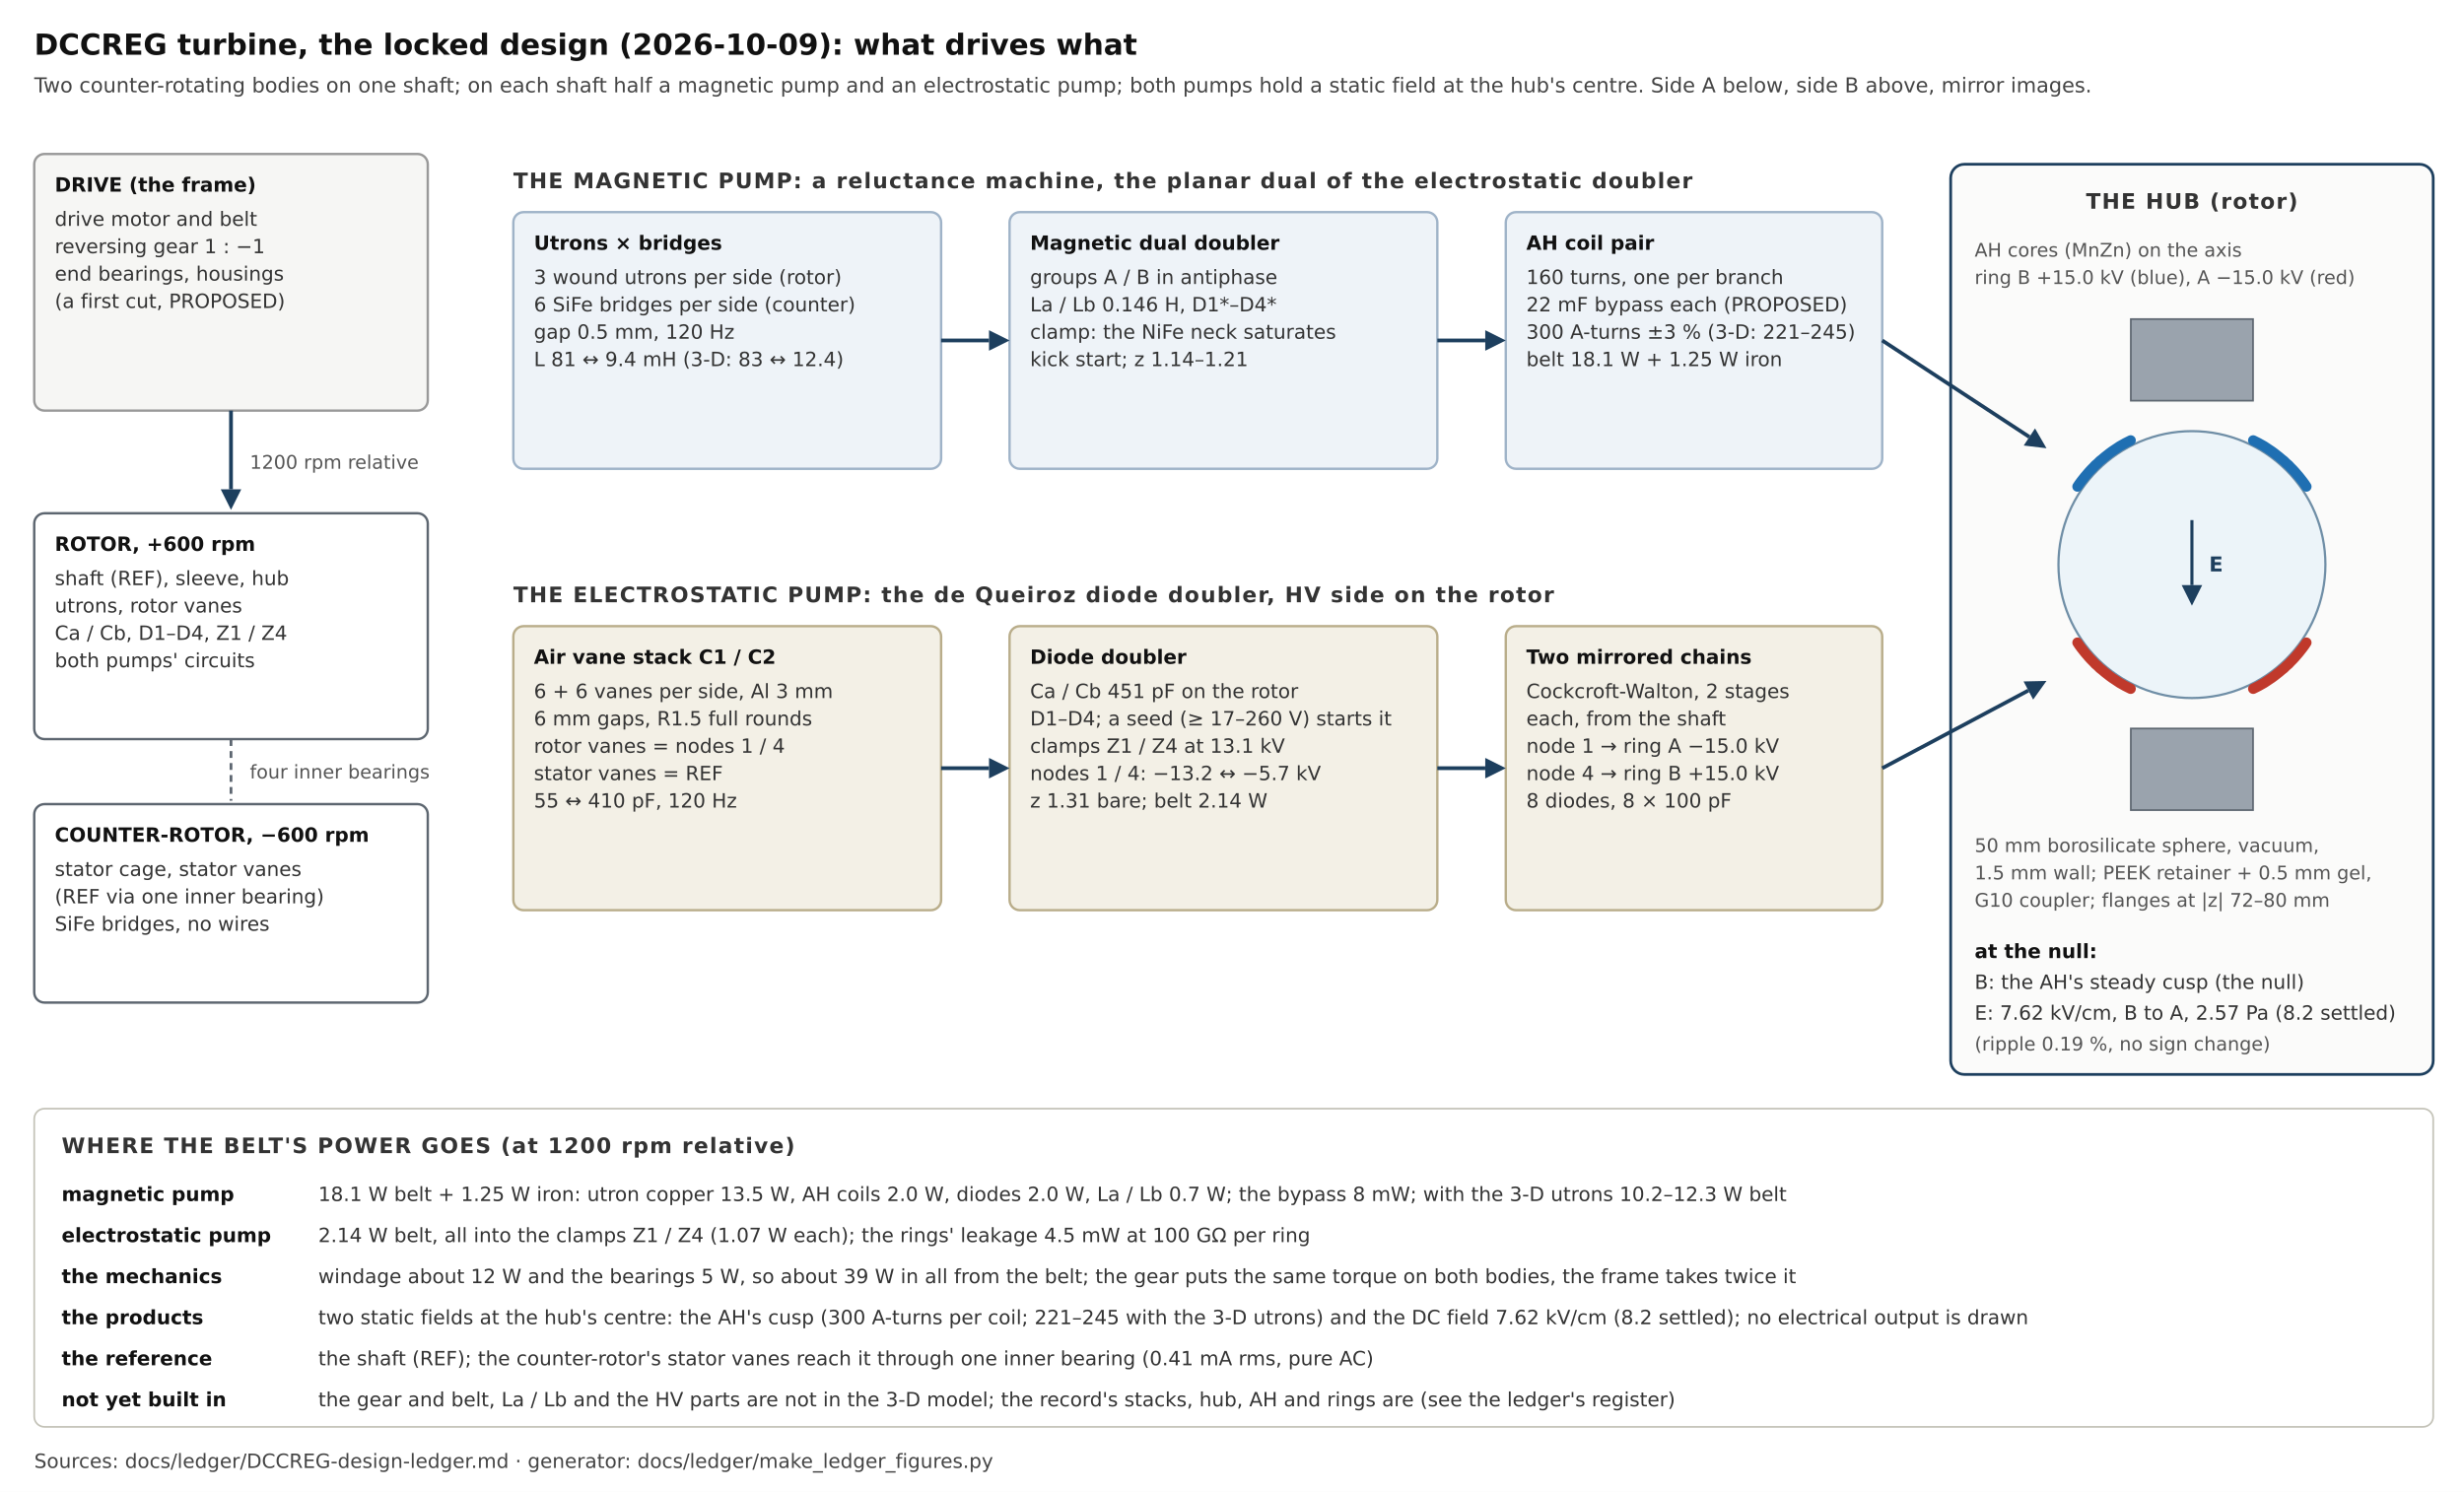
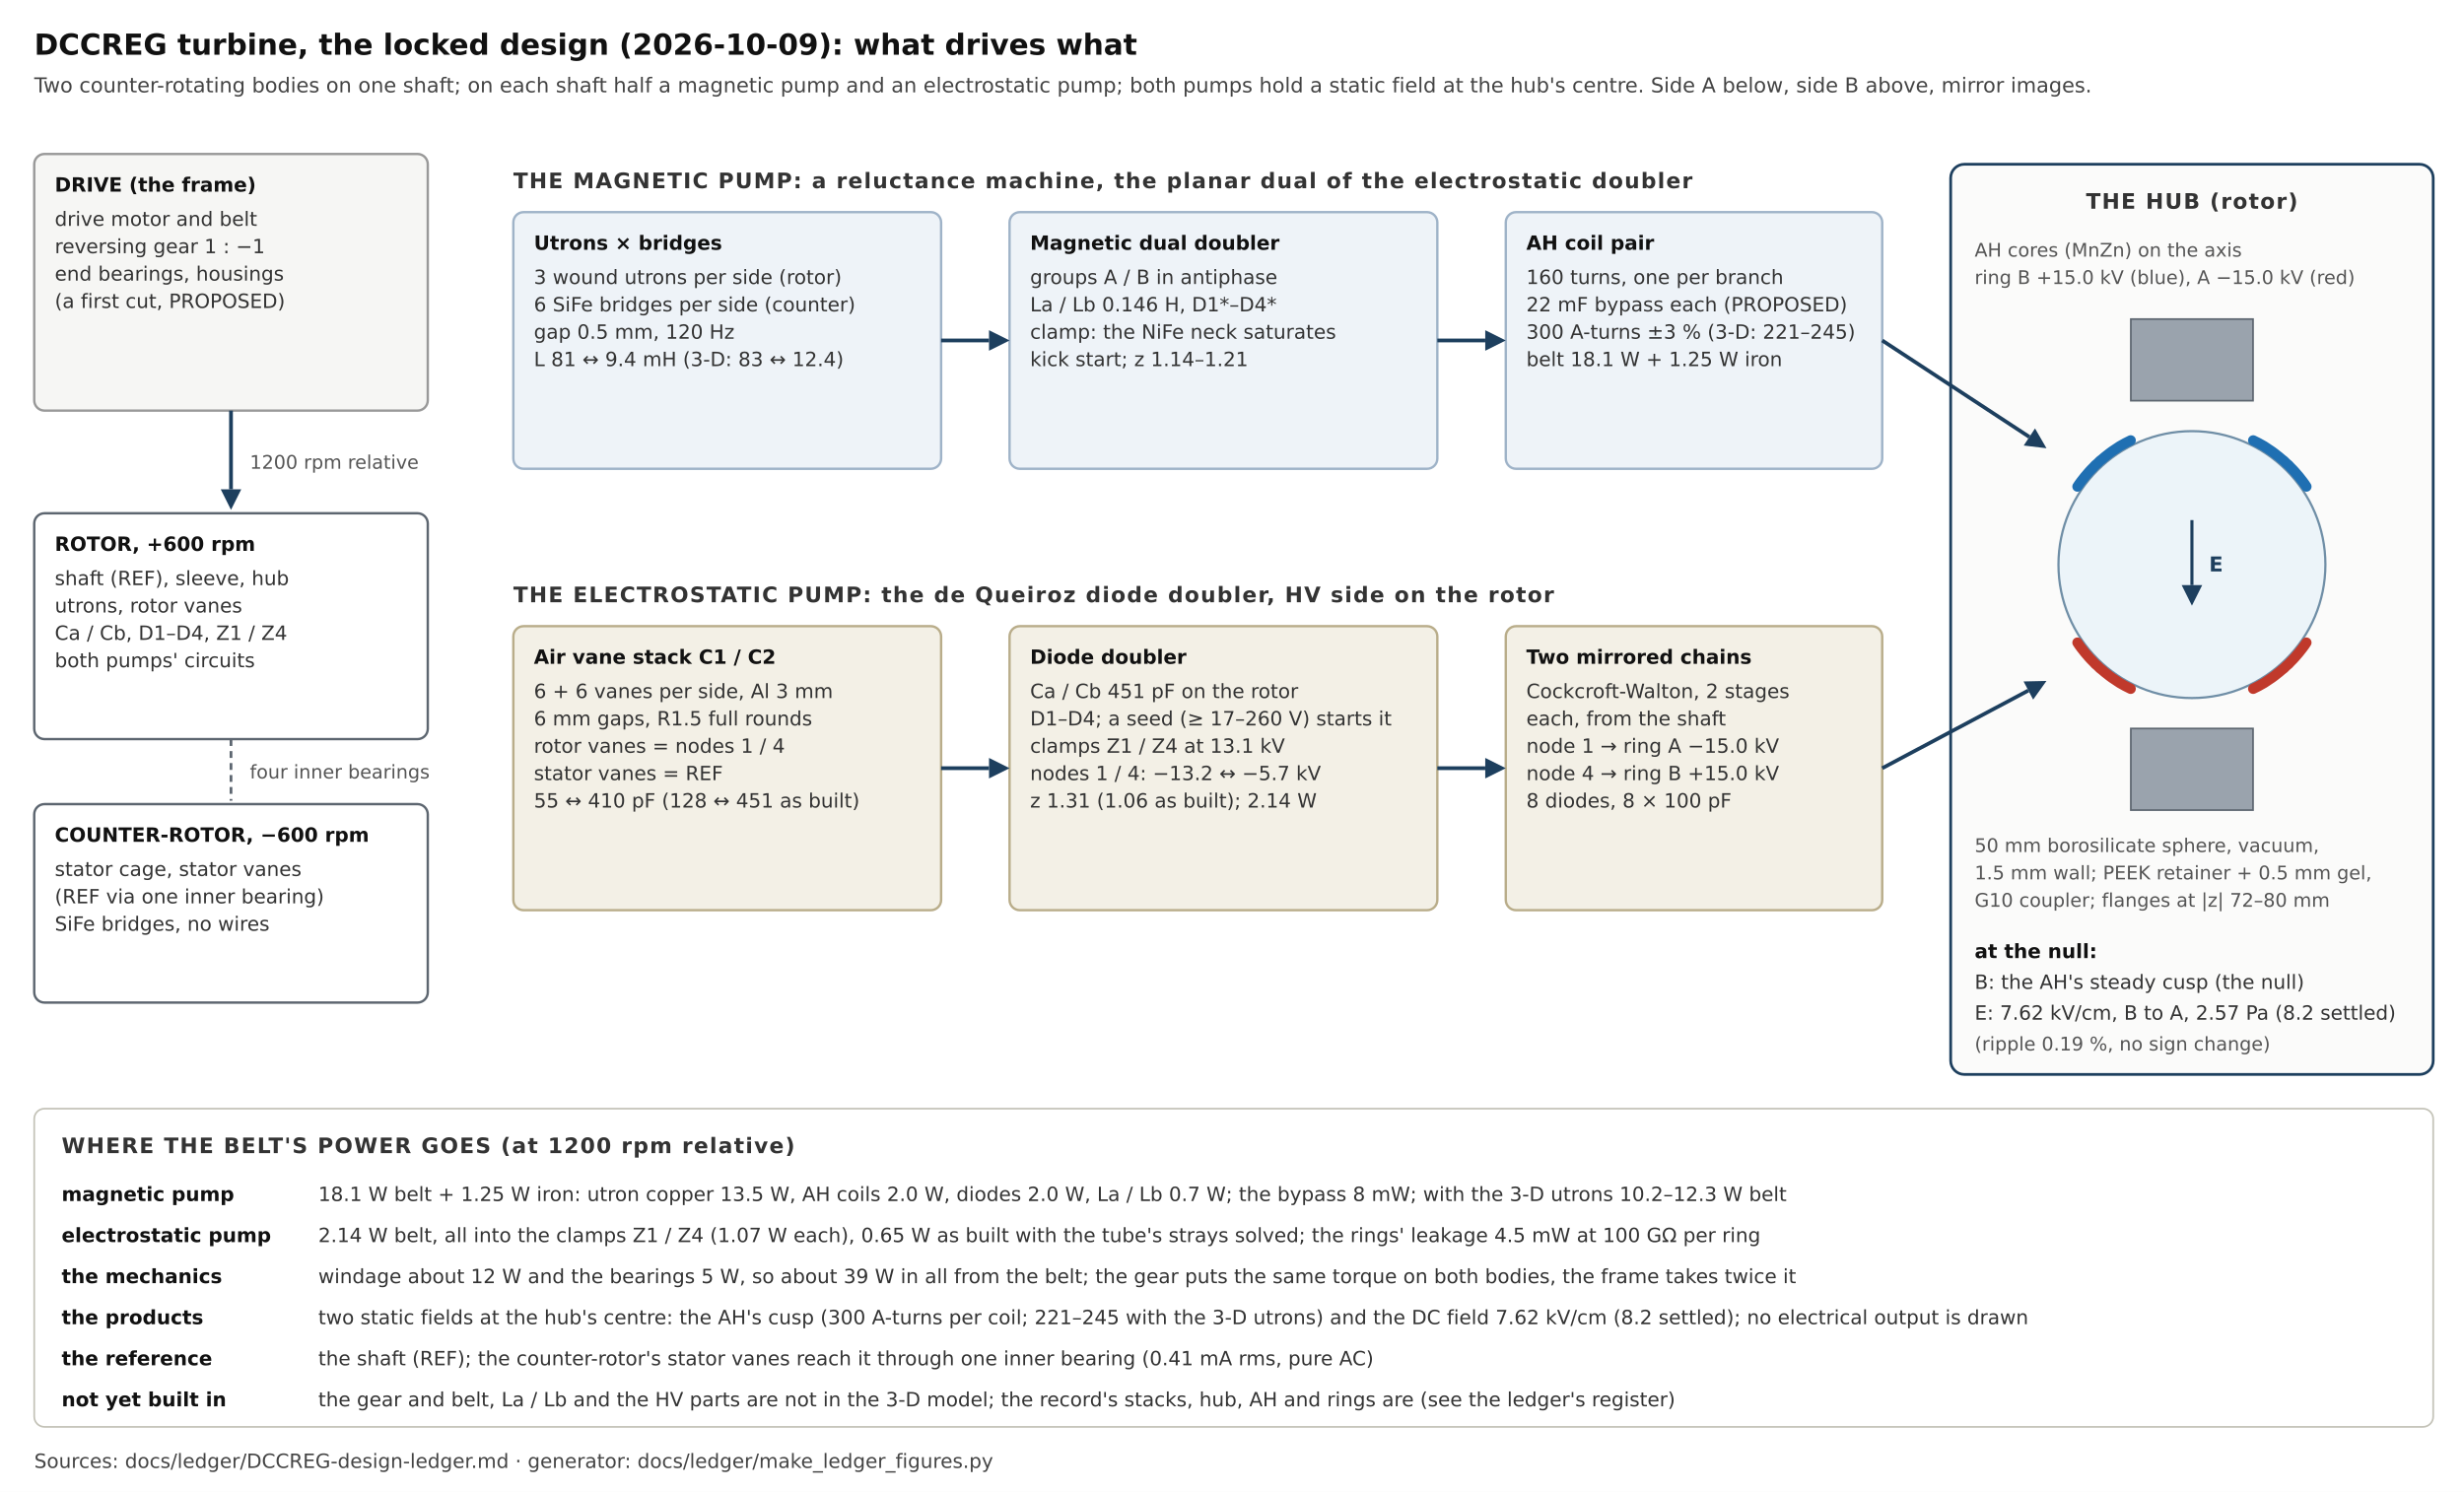
<svg xmlns="http://www.w3.org/2000/svg" viewBox="0 0 1440 872" width="1440" height="872" font-family="DejaVu Sans, Arial, sans-serif" font-size="13">
  <rect width="1440" height="872" fill="#ffffff" />
  <style>
    .w{stroke:#111;stroke-width:2;fill:none} .ut{stroke:#1f6fb2;stroke-width:2.4;fill:none} .ah{stroke:#c0392b;stroke-width:2.6;fill:none}
    .st{stroke:#8a8a8a;stroke-width:2;fill:none} .lim{stroke:#7d3c98;stroke-width:2.2;fill:none}
    .zl{stroke:#7d3c98;stroke-width:2;fill:none} .va{stroke:#111;stroke-width:1.6}
    .pl{stroke:#111;stroke-width:2.6} .rail{stroke:#111;stroke-width:3} .mag{stroke:#7f8c8d;stroke-width:1.4;stroke-dasharray:3 4}
    .br{fill:#9aa3ad;stroke:#5d6670;stroke-width:1} .brush{fill:#444;stroke:#111;stroke-width:1}
    .ring{stroke:#111;stroke-width:4} .ball{fill:#fff;stroke:#111;stroke-width:1.6} .dot{fill:#111}
    .zone_cr{fill:#f3f0e6;stroke:#b9ad8a;stroke-width:1;stroke-dasharray:6 4} .zone_r{fill:#eef3f8;stroke:#9fb3c8;stroke-width:1;stroke-dasharray:6 4}
    .kick{fill:#fff7ec;stroke:#d68910;stroke-width:1.4;stroke-dasharray:5 4} .frame{fill:none;stroke:#999;stroke-width:1}
    .prop{stroke:#9c640c;stroke-width:1.6;fill:none;stroke-dasharray:5 3} .propc{stroke:#9c640c;stroke-width:2.4}
    .tp{fill:#9c640c;font-size:10.5px}
    .t{fill:#111} .tu{fill:#1f6fb2} .ta{fill:#c0392b} .tl{fill:#7d3c98} .nd{fill:#111;font-size:12.5px}
    .m{fill:#444;font-size:12px} .ms{fill:#555;font-size:11px} .zh{fill:#333;font-size:12.5px;font-weight:bold;letter-spacing:0.06em}
    .tk{fill:#111;font-size:11.5px;font-weight:bold} .tk2{fill:#9c640c;font-size:11.5px;font-weight:bold} .tv{fill:#333;font-size:11.5px}
    .op{fill:#1d3f5e;font-size:11.5px} .h{font-size:17px;font-weight:bold;fill:#111} .h2{font-size:14px;font-weight:bold;fill:#111}
    .n{fill:#444;font-size:11.5px} .te{fill:#1d3f5e;font-size:12px;font-weight:bold} .ef{stroke:#1d3f5e;stroke-width:1.8}
    .cone_a{fill:#f6d5d1;stroke:#c0392b;stroke-width:2.6} .cone_b{fill:#dbe7f3;stroke:#1f6fb2;stroke-width:2.6}
    .glass{fill:#eaf3f8;fill-opacity:0.92;stroke:#6f8ea6;stroke-width:1.3}
  </style>
  <text x="20.0" y="32.0" class="h" text-anchor="start">DCCREG turbine, the locked design (2026-10-09): what drives what</text>
  <text x="20.0" y="54.0" class="m" text-anchor="start">Two counter-rotating bodies on one shaft; on each shaft half a magnetic pump and an electrostatic pump; both pumps hold a static field at the hub's centre. Side A below, side B above, mirror images.</text>
  <rect x="20" y="90" width="230" height="150" rx="6" fill="#f6f6f4" stroke="#999" stroke-width="1.4" />
  <text x="32.0" y="112.0" class="tk" text-anchor="start" style="fill:#111">DRIVE (the frame)</text>
  <text x="32.0" y="132.0" class="tv" text-anchor="start">drive motor and belt</text>
  <text x="32.0" y="148.0" class="tv" text-anchor="start">reversing gear 1 : −1</text>
  <text x="32.0" y="164.0" class="tv" text-anchor="start">end bearings, housings</text>
  <text x="32.0" y="180.0" class="tv" text-anchor="start">(a first cut, PROPOSED)</text>
  <rect x="20" y="300" width="230" height="132" rx="6" fill="#ffffff" stroke="#5d6670" stroke-width="1.4" />
  <text x="32.0" y="322.0" class="tk" text-anchor="start" style="fill:#111">ROTOR, +600 rpm</text>
  <text x="32.0" y="342.0" class="tv" text-anchor="start">shaft (REF), sleeve, hub</text>
  <text x="32.0" y="358.0" class="tv" text-anchor="start">utrons, rotor vanes</text>
  <text x="32.0" y="374.0" class="tv" text-anchor="start">Ca / Cb, D1–D4, Z1 / Z4</text>
  <text x="32.0" y="390.0" class="tv" text-anchor="start">both pumps' circuits</text>
  <rect x="20" y="470" width="230" height="116" rx="6" fill="#ffffff" stroke="#5d6670" stroke-width="1.4" />
  <text x="32.0" y="492.0" class="tk" text-anchor="start" style="fill:#111">COUNTER-ROTOR, −600 rpm</text>
  <text x="32.0" y="512.0" class="tv" text-anchor="start">stator cage, stator vanes</text>
  <text x="32.0" y="528.0" class="tv" text-anchor="start">(REF via one inner bearing)</text>
  <text x="32.0" y="544.0" class="tv" text-anchor="start">SiFe bridges, no wires</text>
  <line x1="135.0" y1="240.0" x2="135.0" y2="286.0" stroke="#1d3f5e" stroke-width="2.2" />
  <polygon points="135.0,298.0 129.0,286.0 141.0,286.0" fill="#1d3f5e" />
  <text x="146.0" y="274.0" class="ms" text-anchor="start">1200 rpm relative</text>
  <line x1="135" y1="432" x2="135" y2="468" stroke="#5d6670" stroke-width="1.6" stroke-dasharray="4 3" />
  <text x="146.0" y="455.0" class="ms" text-anchor="start">four inner bearings</text>
  <text x="300.0" y="110.0" class="zh" text-anchor="start">THE MAGNETIC PUMP: a reluctance machine, the planar dual of the electrostatic doubler</text>
  <rect x="300" y="124" width="250" height="150" rx="6" fill="#eef3f8" stroke="#9fb3c8" stroke-width="1.4" />
  <text x="312.0" y="146.0" class="tk" text-anchor="start" style="fill:#111">Utrons × bridges</text>
  <text x="312.0" y="166.0" class="tv" text-anchor="start">3 wound utrons per side (rotor)</text>
  <text x="312.0" y="182.0" class="tv" text-anchor="start">6 SiFe bridges per side (counter)</text>
  <text x="312.0" y="198.0" class="tv" text-anchor="start">gap 0.5 mm, 120 Hz</text>
  <text x="312.0" y="214.0" class="tv" text-anchor="start">L 81 ↔ 9.4 mH (3-D: 83 ↔ 12.4)</text>
  <rect x="590" y="124" width="250" height="150" rx="6" fill="#eef3f8" stroke="#9fb3c8" stroke-width="1.4" />
  <text x="602.0" y="146.0" class="tk" text-anchor="start" style="fill:#111">Magnetic dual doubler</text>
  <text x="602.0" y="166.0" class="tv" text-anchor="start">groups A / B in antiphase</text>
  <text x="602.0" y="182.0" class="tv" text-anchor="start">La / Lb 0.146 H, D1*–D4*</text>
  <text x="602.0" y="198.0" class="tv" text-anchor="start">clamp: the NiFe neck saturates</text>
  <text x="602.0" y="214.0" class="tv" text-anchor="start">kick start; z 1.14–1.21</text>
  <rect x="880" y="124" width="220" height="150" rx="6" fill="#eef3f8" stroke="#9fb3c8" stroke-width="1.4" />
  <text x="892.0" y="146.0" class="tk" text-anchor="start" style="fill:#111">AH coil pair</text>
  <text x="892.0" y="166.0" class="tv" text-anchor="start">160 turns, one per branch</text>
  <text x="892.0" y="182.0" class="tv" text-anchor="start">22 mF bypass each (PROPOSED)</text>
  <text x="892.0" y="198.0" class="tv" text-anchor="start">300 A-turns ±3 % (3-D: 221–245)</text>
  <text x="892.0" y="214.0" class="tv" text-anchor="start">belt 18.1 W + 1.25 W iron</text>
  <line x1="550.0" y1="199.0" x2="578.0" y2="199.0" stroke="#1d3f5e" stroke-width="2.2" />
  <polygon points="590.0,199.0 578.0,205.0 578.0,193.0" fill="#1d3f5e" />
  <line x1="840.0" y1="199.0" x2="868.0" y2="199.0" stroke="#1d3f5e" stroke-width="2.2" />
  <polygon points="880.0,199.0 868.0,205.0 868.0,193.0" fill="#1d3f5e" />
  <text x="300.0" y="352.0" class="zh" text-anchor="start">THE ELECTROSTATIC PUMP: the de Queiroz diode doubler, HV side on the rotor</text>
  <rect x="300" y="366" width="250" height="166" rx="6" fill="#f3f0e6" stroke="#b9ad8a" stroke-width="1.4" />
  <text x="312.0" y="388.0" class="tk" text-anchor="start" style="fill:#111">Air vane stack C1 / C2</text>
  <text x="312.0" y="408.0" class="tv" text-anchor="start">6 + 6 vanes per side, Al 3 mm</text>
  <text x="312.0" y="424.0" class="tv" text-anchor="start">6 mm gaps, R1.5 full rounds</text>
  <text x="312.0" y="440.0" class="tv" text-anchor="start">rotor vanes = nodes 1 / 4</text>
  <text x="312.0" y="456.0" class="tv" text-anchor="start">stator vanes = REF</text>
-   <text x="312.0" y="472.0" class="tv" text-anchor="start">55 ↔ 410 pF, 120 Hz</text>
+   <text x="312.0" y="472.0" class="tv" text-anchor="start">55 ↔ 410 pF (128 ↔ 451 as built)</text>
  <rect x="590" y="366" width="250" height="166" rx="6" fill="#f3f0e6" stroke="#b9ad8a" stroke-width="1.4" />
  <text x="602.0" y="388.0" class="tk" text-anchor="start" style="fill:#111">Diode doubler</text>
  <text x="602.0" y="408.0" class="tv" text-anchor="start">Ca / Cb 451 pF on the rotor</text>
  <text x="602.0" y="424.0" class="tv" text-anchor="start">D1–D4; a seed (≥ 17–260 V) starts it</text>
  <text x="602.0" y="440.0" class="tv" text-anchor="start">clamps Z1 / Z4 at 13.1 kV</text>
  <text x="602.0" y="456.0" class="tv" text-anchor="start">nodes 1 / 4: −13.2 ↔ −5.7 kV</text>
-   <text x="602.0" y="472.0" class="tv" text-anchor="start">z 1.31 bare; belt 2.14 W</text>
+   <text x="602.0" y="472.0" class="tv" text-anchor="start">z 1.31 (1.06 as built); 2.14 W</text>
  <rect x="880" y="366" width="220" height="166" rx="6" fill="#f3f0e6" stroke="#b9ad8a" stroke-width="1.4" />
  <text x="892.0" y="388.0" class="tk" text-anchor="start" style="fill:#111">Two mirrored chains</text>
  <text x="892.0" y="408.0" class="tv" text-anchor="start">Cockcroft-Walton, 2 stages</text>
  <text x="892.0" y="424.0" class="tv" text-anchor="start">each, from the shaft</text>
  <text x="892.0" y="440.0" class="tv" text-anchor="start">node 1 → ring A −15.0 kV</text>
  <text x="892.0" y="456.0" class="tv" text-anchor="start">node 4 → ring B +15.0 kV</text>
  <text x="892.0" y="472.0" class="tv" text-anchor="start">8 diodes, 8 × 100 pF</text>
  <line x1="550.0" y1="449.0" x2="578.0" y2="449.0" stroke="#1d3f5e" stroke-width="2.2" />
  <polygon points="590.0,449.0 578.0,455.0 578.0,443.0" fill="#1d3f5e" />
  <line x1="840.0" y1="449.0" x2="868.0" y2="449.0" stroke="#1d3f5e" stroke-width="2.2" />
  <polygon points="880.0,449.0 868.0,455.0 868.0,443.0" fill="#1d3f5e" />
  <rect x="1140" y="96" width="282" height="532" rx="8" fill="#fbfbfa" stroke="#1d3f5e" stroke-width="1.6" />
  <text x="1281.0" y="122.0" class="zh" text-anchor="middle">THE HUB (rotor)</text>
  <circle cx="1281" cy="330" r="78" class="glass" />
  <polyline points="1245.2,257.4 1243.6,258.2 1242.0,259.0 1240.4,259.9 1238.8,260.8 1237.3,261.8 1235.8,262.8 1234.3,263.8 1232.8,264.9 1231.4,266.0 1230.0,267.1 1228.6,268.3 1227.2,269.4 1225.9,270.7 1224.5,271.9 1223.3,273.2 1222.0,274.5 1220.8,275.8 1219.6,277.2 1218.4,278.6 1217.3,280.0 1216.2,281.4 1215.1,282.9 1214.1,284.4" fill="none" stroke="#1f6fb2" stroke-width="6" stroke-linecap="round" />
  <polyline points="1316.8,257.4 1318.4,258.2 1320.0,259.0 1321.6,259.9 1323.2,260.8 1324.7,261.8 1326.2,262.8 1327.7,263.8 1329.2,264.9 1330.6,266.0 1332.0,267.1 1333.4,268.3 1334.8,269.4 1336.1,270.7 1337.5,271.9 1338.7,273.2 1340.0,274.5 1341.2,275.8 1342.4,277.2 1343.6,278.6 1344.7,280.0 1345.8,281.4 1346.9,282.9 1347.9,284.4" fill="none" stroke="#1f6fb2" stroke-width="6" stroke-linecap="round" />
  <polyline points="1245.2,402.6 1243.6,401.8 1242.0,401.0 1240.4,400.1 1238.8,399.2 1237.3,398.2 1235.8,397.2 1234.3,396.2 1232.8,395.1 1231.4,394.0 1230.0,392.9 1228.6,391.7 1227.2,390.6 1225.9,389.3 1224.5,388.1 1223.3,386.8 1222.0,385.5 1220.8,384.2 1219.6,382.8 1218.4,381.4 1217.3,380.0 1216.2,378.6 1215.1,377.1 1214.1,375.6" fill="none" stroke="#c0392b" stroke-width="6" stroke-linecap="round" />
  <polyline points="1316.8,402.6 1318.4,401.8 1320.0,401.0 1321.6,400.1 1323.2,399.2 1324.7,398.2 1326.2,397.2 1327.7,396.2 1329.2,395.1 1330.6,394.0 1332.0,392.9 1333.4,391.7 1334.8,390.6 1336.1,389.3 1337.5,388.1 1338.7,386.8 1340.0,385.5 1341.2,384.2 1342.4,382.8 1343.6,381.4 1344.7,380.0 1345.8,378.6 1346.9,377.1 1347.9,375.6" fill="none" stroke="#c0392b" stroke-width="6" stroke-linecap="round" />
  <rect x="1245.3" y="186.5" width="71.4" height="47.7" fill="#9aa3ad" stroke="#5d6670" stroke-width="1" />
  <rect x="1245.3" y="425.8" width="71.4" height="47.7" fill="#9aa3ad" stroke="#5d6670" stroke-width="1" />
  <line x1="1281.0" y1="304.0" x2="1281.0" y2="342.0" class="ef" />
  <polygon points="1281,354 1275,342 1287,342" fill="#1d3f5e" />
  <text x="1291.0" y="334.0" class="te" text-anchor="start">E</text>
  <text x="1154.0" y="150.0" class="ms" text-anchor="start">AH cores (MnZn) on the axis</text>
  <text x="1154.0" y="166.0" class="ms" text-anchor="start">ring B +15.0 kV (blue), A −15.0 kV (red)</text>
  <text x="1154.0" y="498.0" class="ms" text-anchor="start">50 mm borosilicate sphere, vacuum,</text>
  <text x="1154.0" y="514.0" class="ms" text-anchor="start">1.5 mm wall; PEEK retainer + 0.5 mm gel,</text>
  <text x="1154.0" y="530.0" class="ms" text-anchor="start">G10 coupler; flanges at |z| 72–80 mm</text>
  <text x="1154.0" y="560.0" class="tk" text-anchor="start">at the null:</text>
  <text x="1154.0" y="578.0" class="tv" text-anchor="start">B: the AH's steady cusp (the null)</text>
  <text x="1154.0" y="596.0" class="tv" text-anchor="start">E: 7.62 kV/cm, B to A, 2.57 Pa (8.2 settled)</text>
  <text x="1154.0" y="614.0" class="ms" text-anchor="start">(ripple 0.19 %, no sign change)</text>
  <line x1="1100.0" y1="199.0" x2="1186.0" y2="255.4" stroke="#1d3f5e" stroke-width="2.2" />
  <polygon points="1196.0,262.0 1182.7,260.4 1189.3,250.4" fill="#1d3f5e" />
  <line x1="1100.0" y1="449.0" x2="1185.4" y2="403.6" stroke="#1d3f5e" stroke-width="2.2" />
  <polygon points="1196.0,398.0 1188.2,408.9 1182.6,398.3" fill="#1d3f5e" />
  <rect x="20" y="648" width="1402" height="186" rx="6" fill="#ffffff" stroke="#c3c2b7" stroke-width="1" />
  <text x="36.0" y="674.0" class="zh" text-anchor="start">WHERE THE BELT'S POWER GOES (at 1200 rpm relative)</text>
  <text x="36.0" y="702.0" class="tk" text-anchor="start">magnetic pump</text>
  <text x="186.0" y="702.0" class="tv" text-anchor="start">18.1 W belt + 1.25 W iron: utron copper 13.5 W, AH coils 2.0 W, diodes 2.0 W, La / Lb 0.7 W; the bypass 8 mW; with the 3-D utrons 10.2–12.3 W belt</text>
  <text x="36.0" y="726.0" class="tk" text-anchor="start">electrostatic pump</text>
-   <text x="186.0" y="726.0" class="tv" text-anchor="start">2.14 W belt, all into the clamps Z1 / Z4 (1.07 W each); the rings' leakage 4.5 mW at 100 GΩ per ring</text>
+   <text x="186.0" y="726.0" class="tv" text-anchor="start">2.14 W belt, all into the clamps Z1 / Z4 (1.07 W each), 0.65 W as built with the tube's strays solved; the rings' leakage 4.5 mW at 100 GΩ per ring</text>
  <text x="36.0" y="750.0" class="tk" text-anchor="start">the mechanics</text>
  <text x="186.0" y="750.0" class="tv" text-anchor="start">windage about 12 W and the bearings 5 W, so about 39 W in all from the belt; the gear puts the same torque on both bodies, the frame takes twice it</text>
  <text x="36.0" y="774.0" class="tk" text-anchor="start">the products</text>
  <text x="186.0" y="774.0" class="tv" text-anchor="start">two static fields at the hub's centre: the AH's cusp (300 A-turns per coil; 221–245 with the 3-D utrons) and the DC field 7.62 kV/cm (8.2 settled); no electrical output is drawn</text>
  <text x="36.0" y="798.0" class="tk" text-anchor="start">the reference</text>
  <text x="186.0" y="798.0" class="tv" text-anchor="start">the shaft (REF); the counter-rotor's stator vanes reach it through one inner bearing (0.41 mA rms, pure AC)</text>
  <text x="36.0" y="822.0" class="tk" text-anchor="start">not yet built in</text>
  <text x="186.0" y="822.0" class="tv" text-anchor="start">the gear and belt, La / Lb and the HV parts are not in the 3-D model; the record's stacks, hub, AH and rings are (see the ledger's register)</text>
  <text x="20.0" y="858.0" class="n" text-anchor="start">Sources: docs/ledger/DCCREG-design-ledger.md · generator: docs/ledger/make_ledger_figures.py</text>
</svg>
